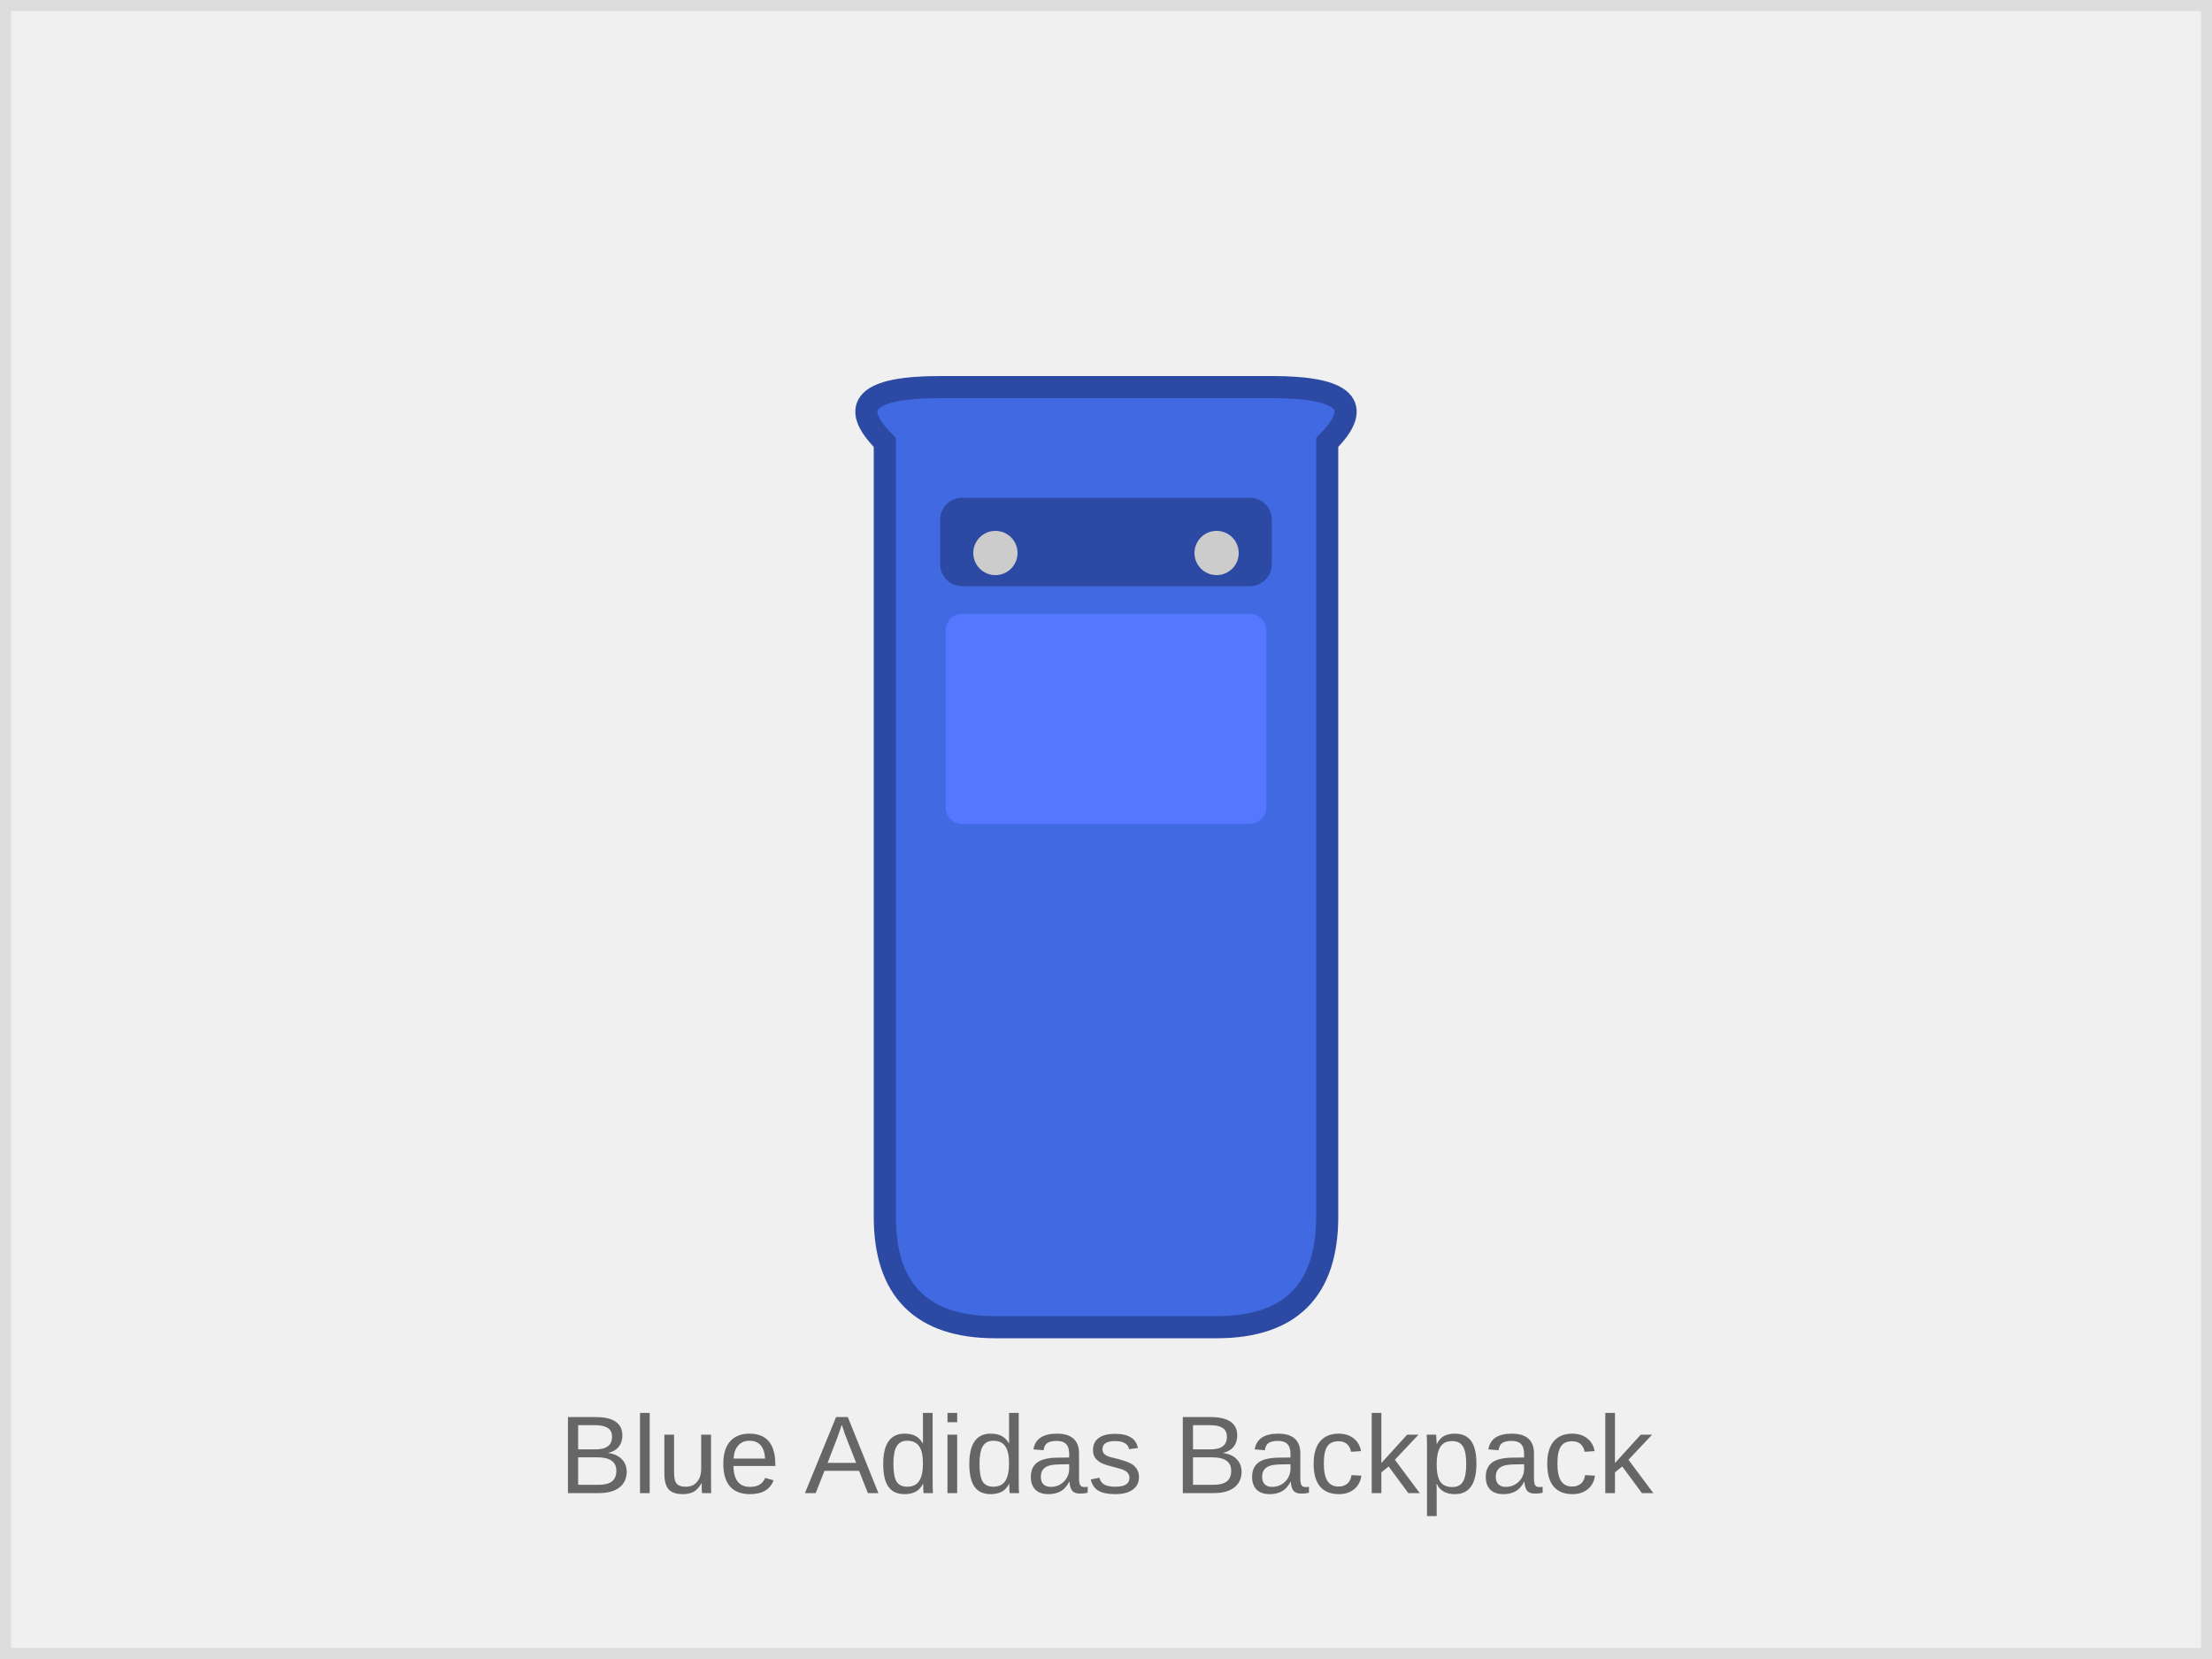
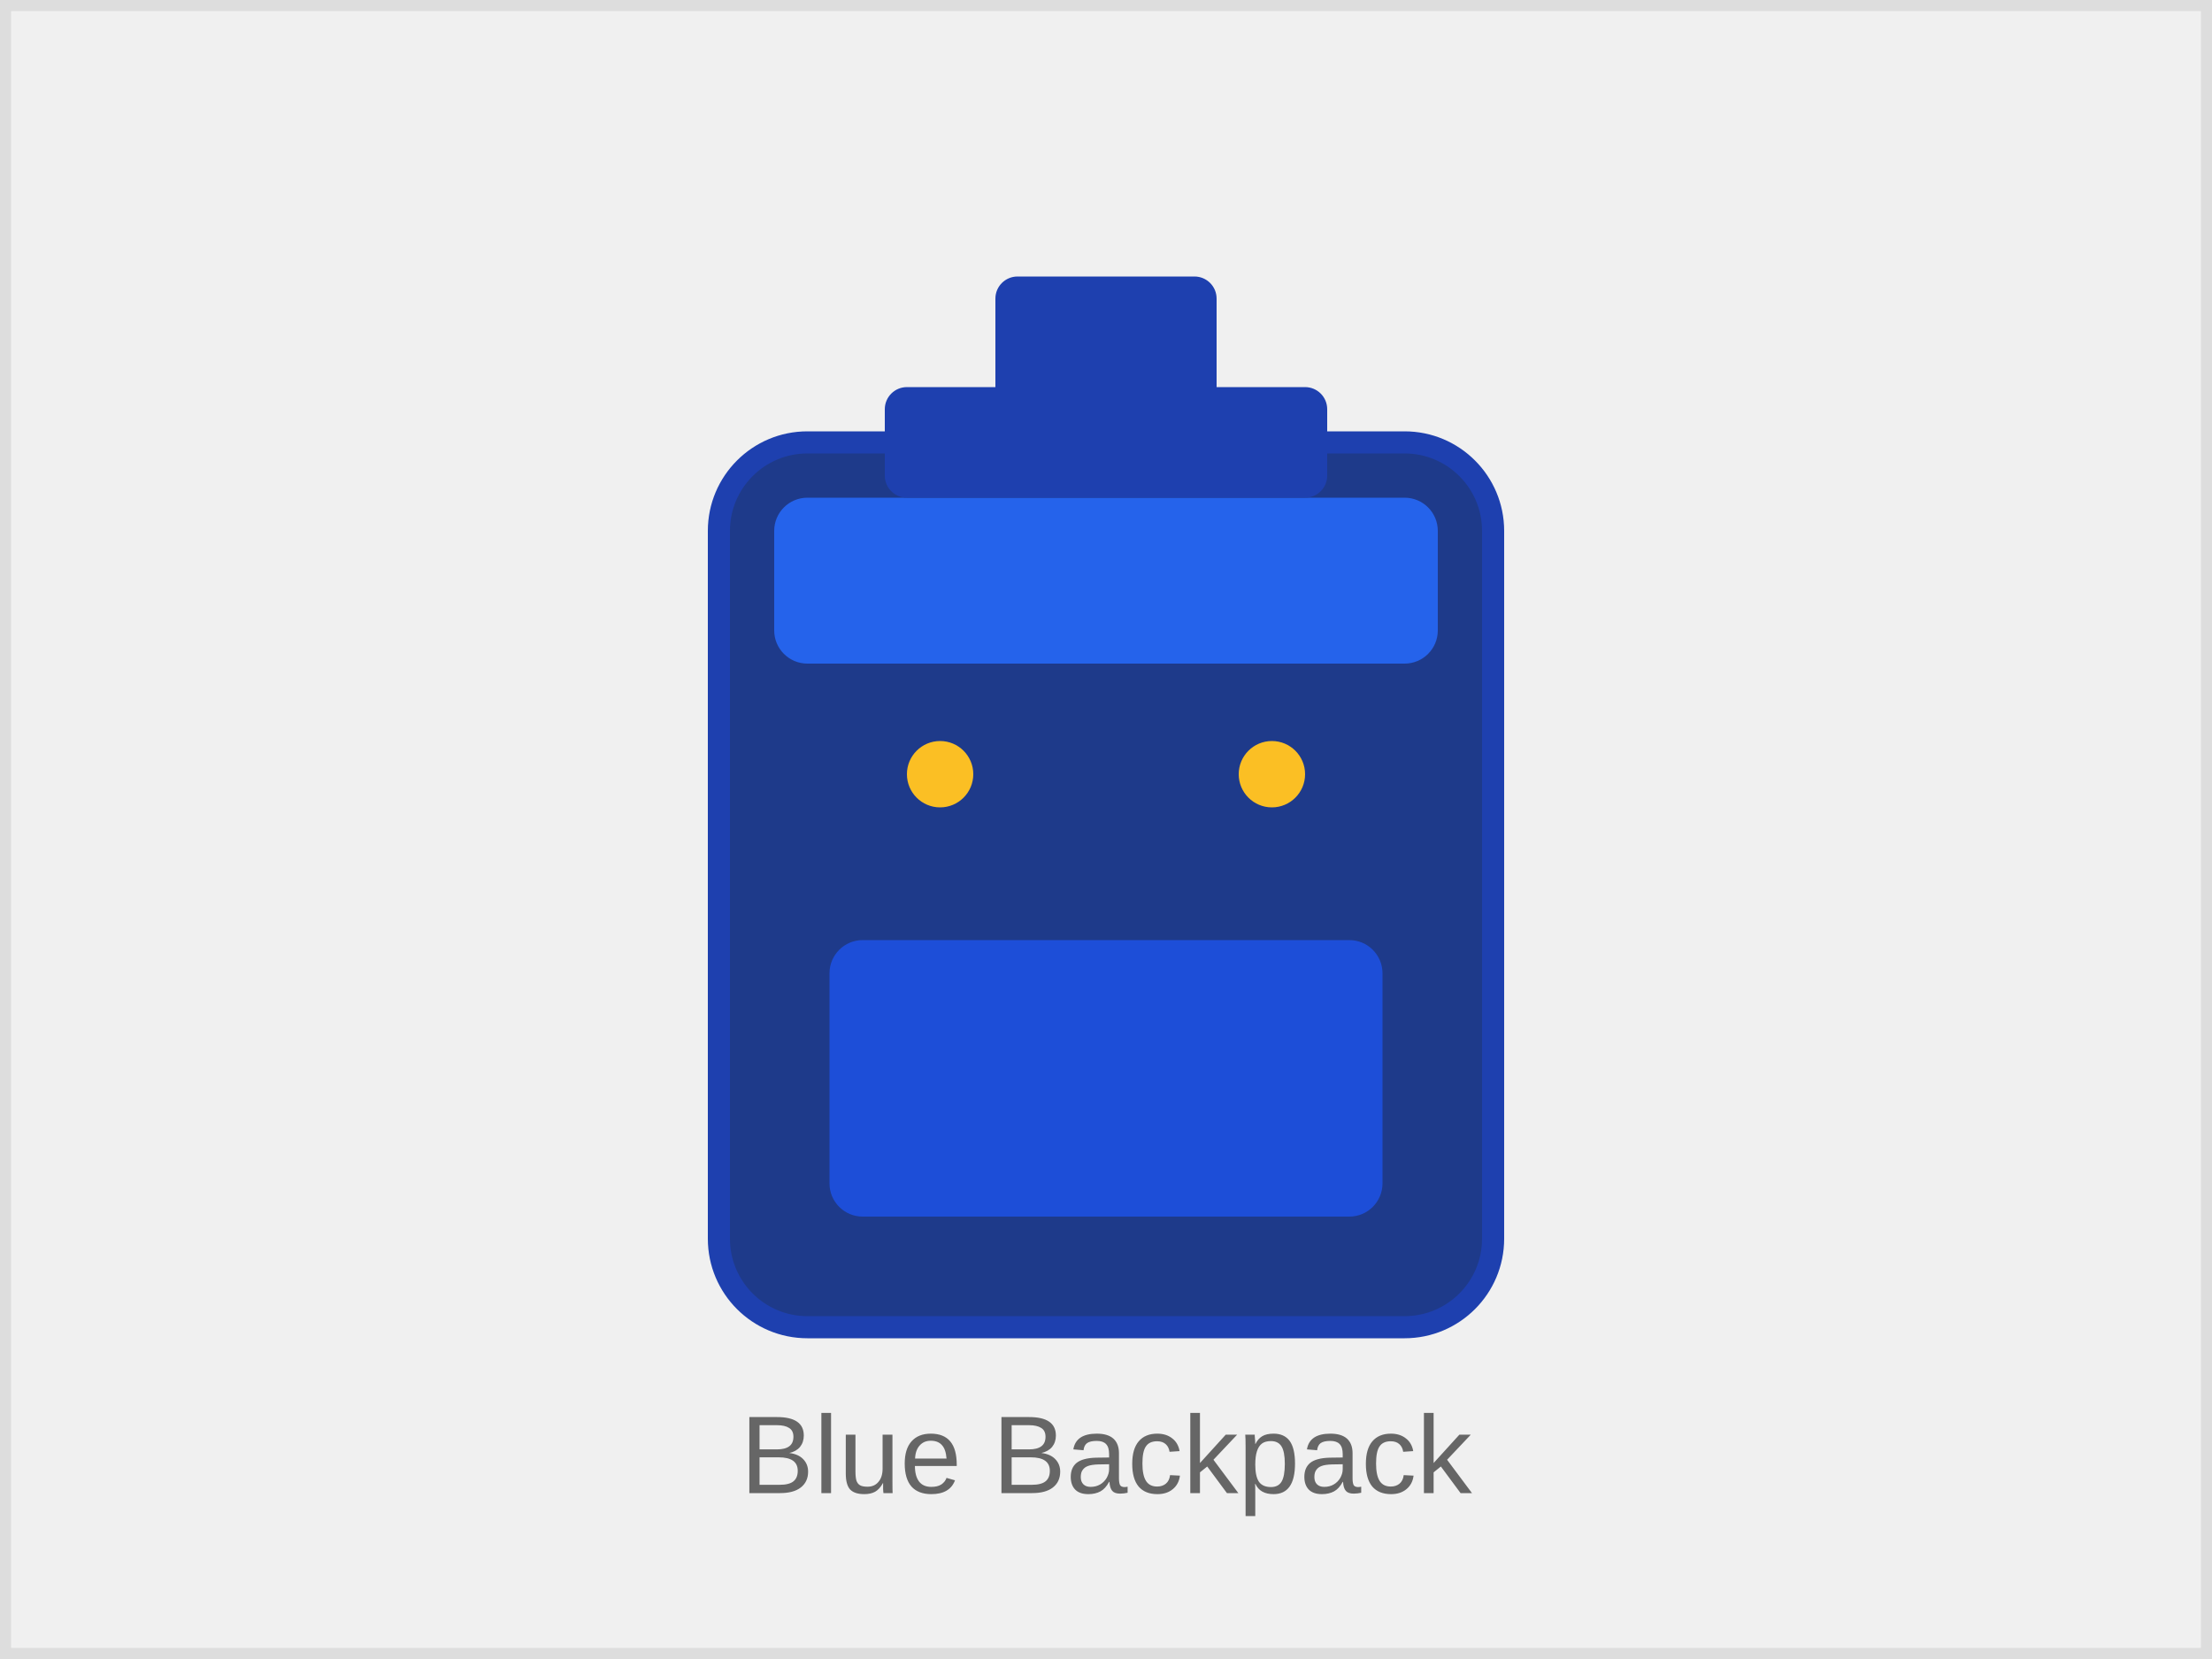
<svg xmlns="http://www.w3.org/2000/svg" width="200" height="150" viewBox="0 0 200 150">
  <rect width="200" height="150" fill="#f0f0f0" stroke="#ddd" stroke-width="2" />
-   <path d="M80 40 Q75 35 85 35 L115 35 Q125 35 120 40 L120 110 Q120 120 110 120 L90 120 Q80 120 80 110 Z" fill="#4169e1" stroke="#2c4aa3" stroke-width="2" />
-   <rect x="85" y="45" width="30" height="8" rx="2" fill="#2c4aa3" />
-   <rect x="85" y="55" width="30" height="20" rx="2" fill="#5577ff" stroke="#4169e1" stroke-width="1" />
-   <circle cx="90" cy="50" r="2" fill="#ccc" />
-   <circle cx="110" cy="50" r="2" fill="#ccc" />
-   <text x="100" y="135" text-anchor="middle" font-family="Arial" font-size="10" fill="#666">Blue Adidas Backpack</text>
+   <rect x="65" y="40" width="70" height="80" rx="8" fill="#1e3a8a" stroke="#1e40af" stroke-width="2" />
+   <rect x="70" y="45" width="60" height="15" rx="3" fill="#2563eb" />
+   <rect x="80" y="35" width="40" height="10" rx="2" fill="#1e40af" />
+   <circle cx="85" cy="70" r="3" fill="#fbbf24" />
+   <circle cx="115" cy="70" r="3" fill="#fbbf24" />
+   <rect x="75" y="85" width="50" height="25" rx="3" fill="#1d4ed8" />
+   <rect x="90" y="25" width="20" height="15" rx="2" fill="#1e40af" />
+   <text x="100" y="135" text-anchor="middle" font-family="Arial" font-size="10" fill="#666">Blue Backpack</text>
</svg>
